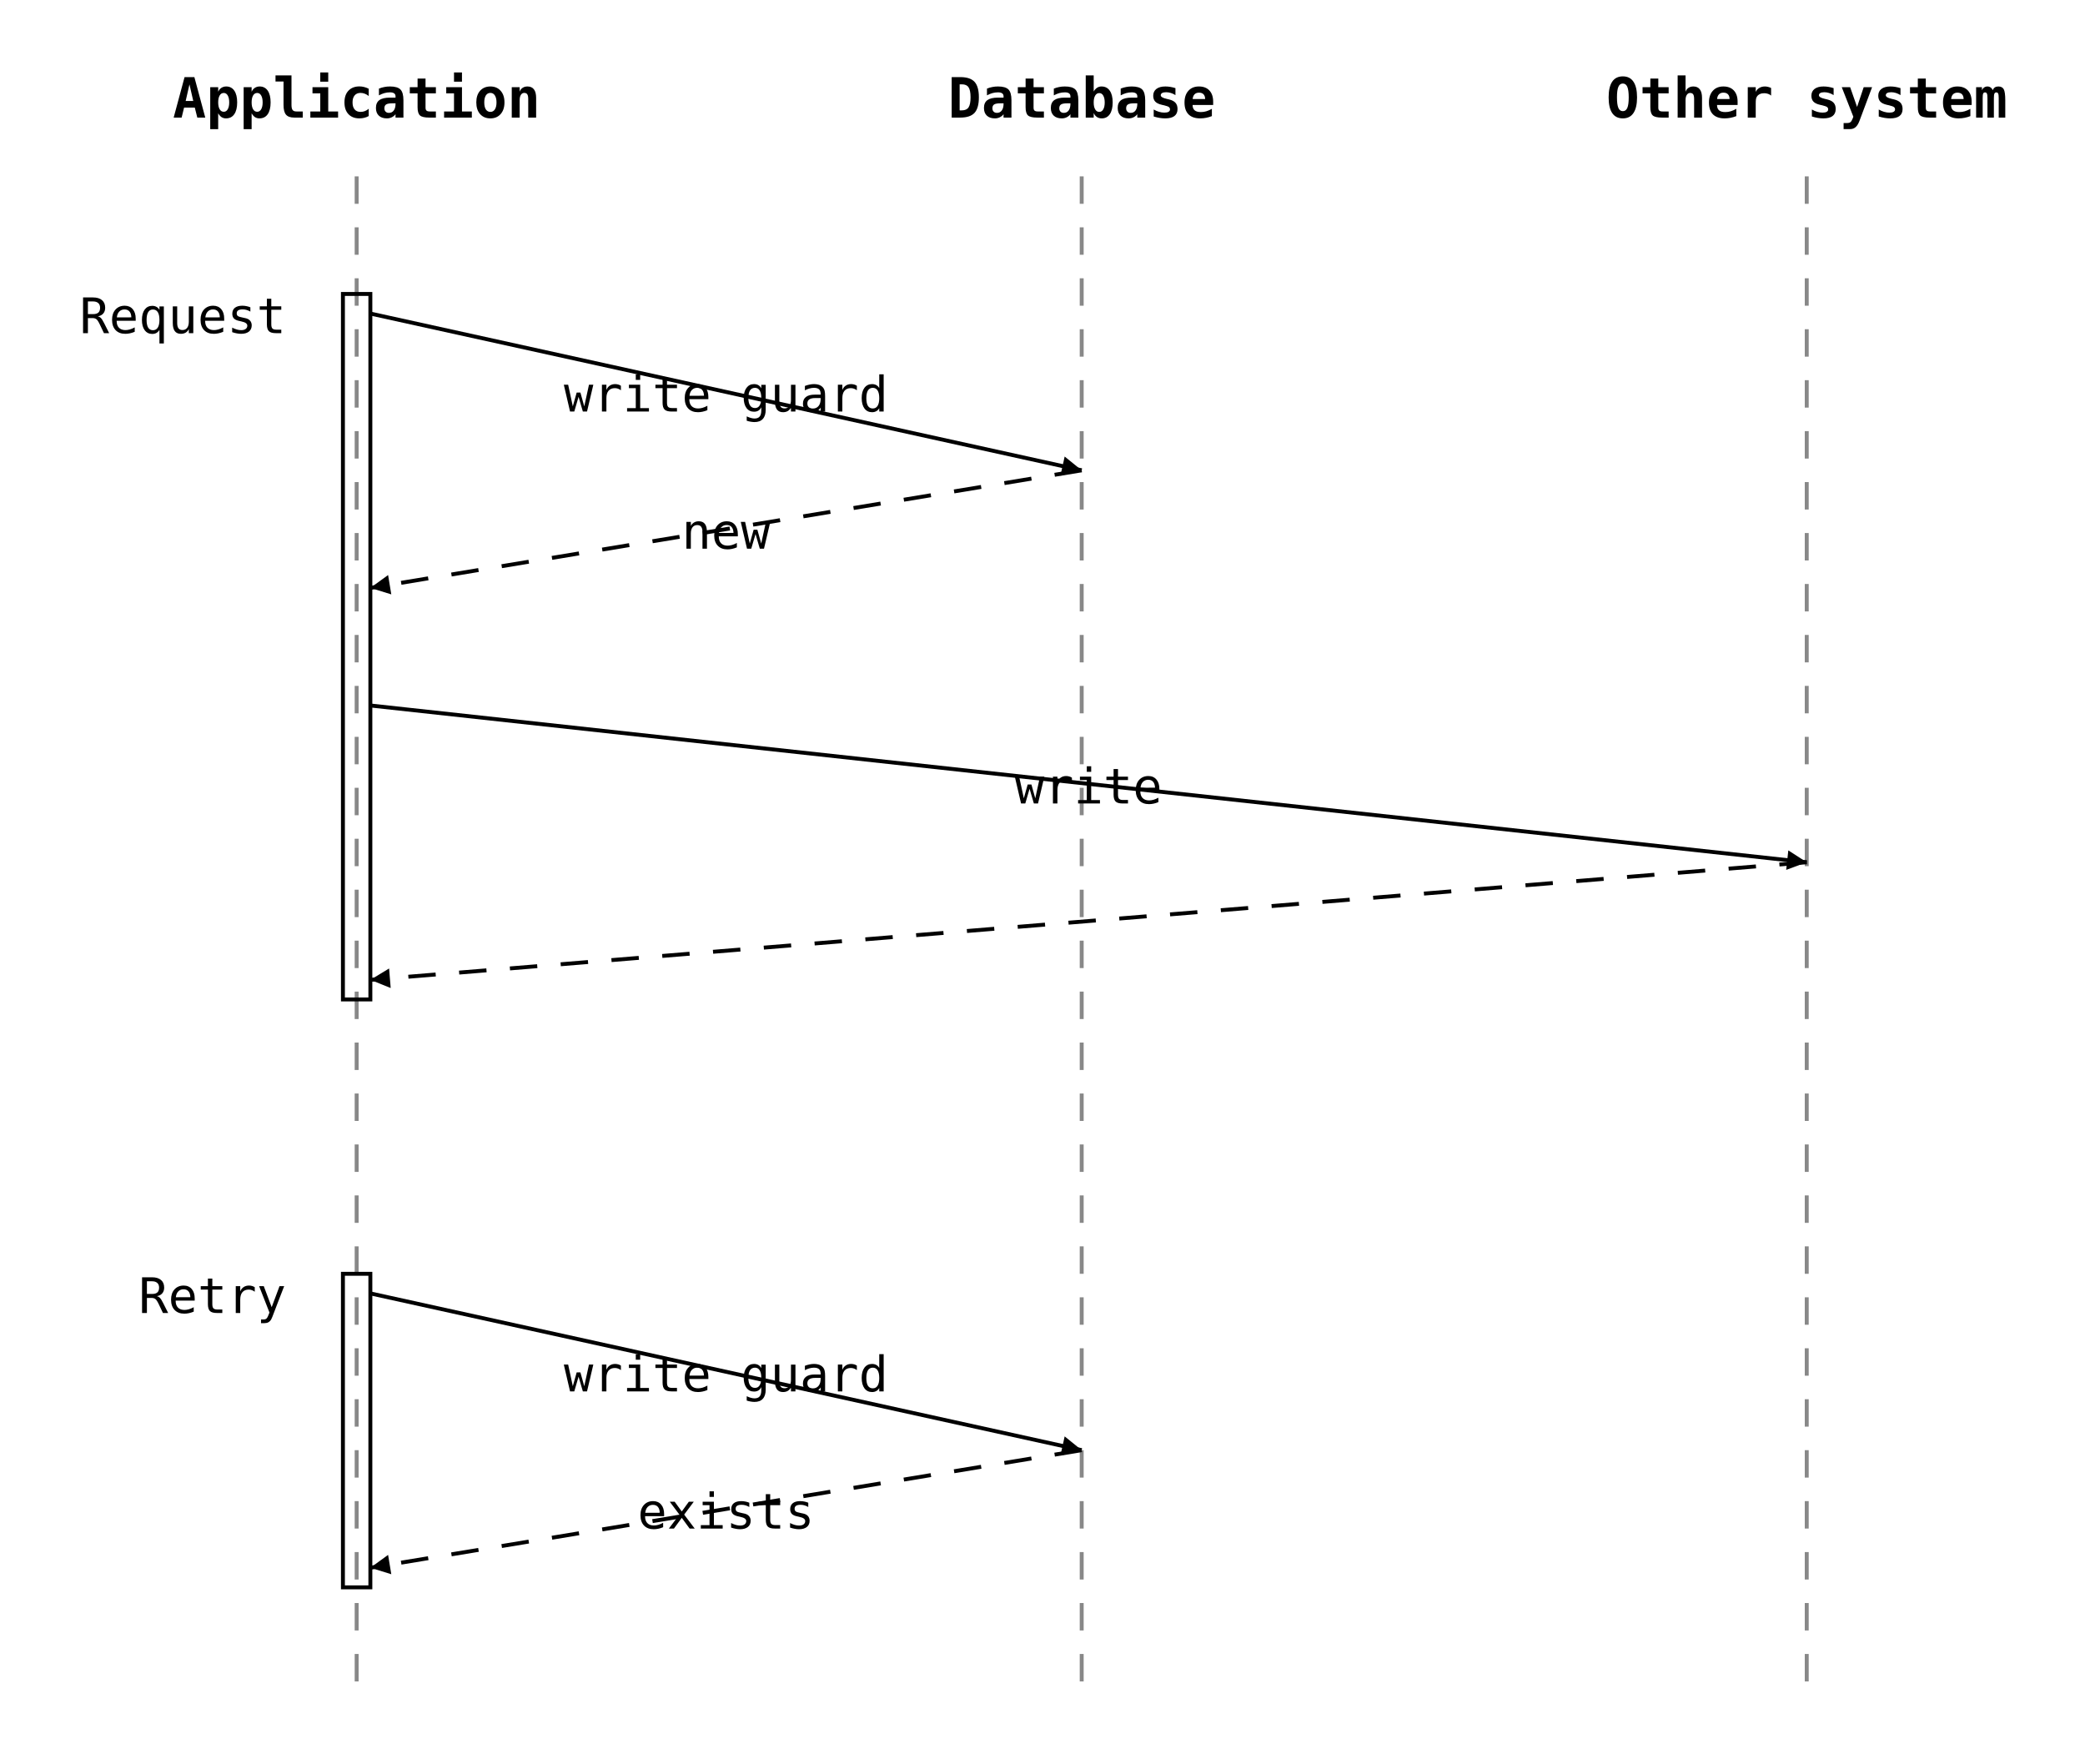
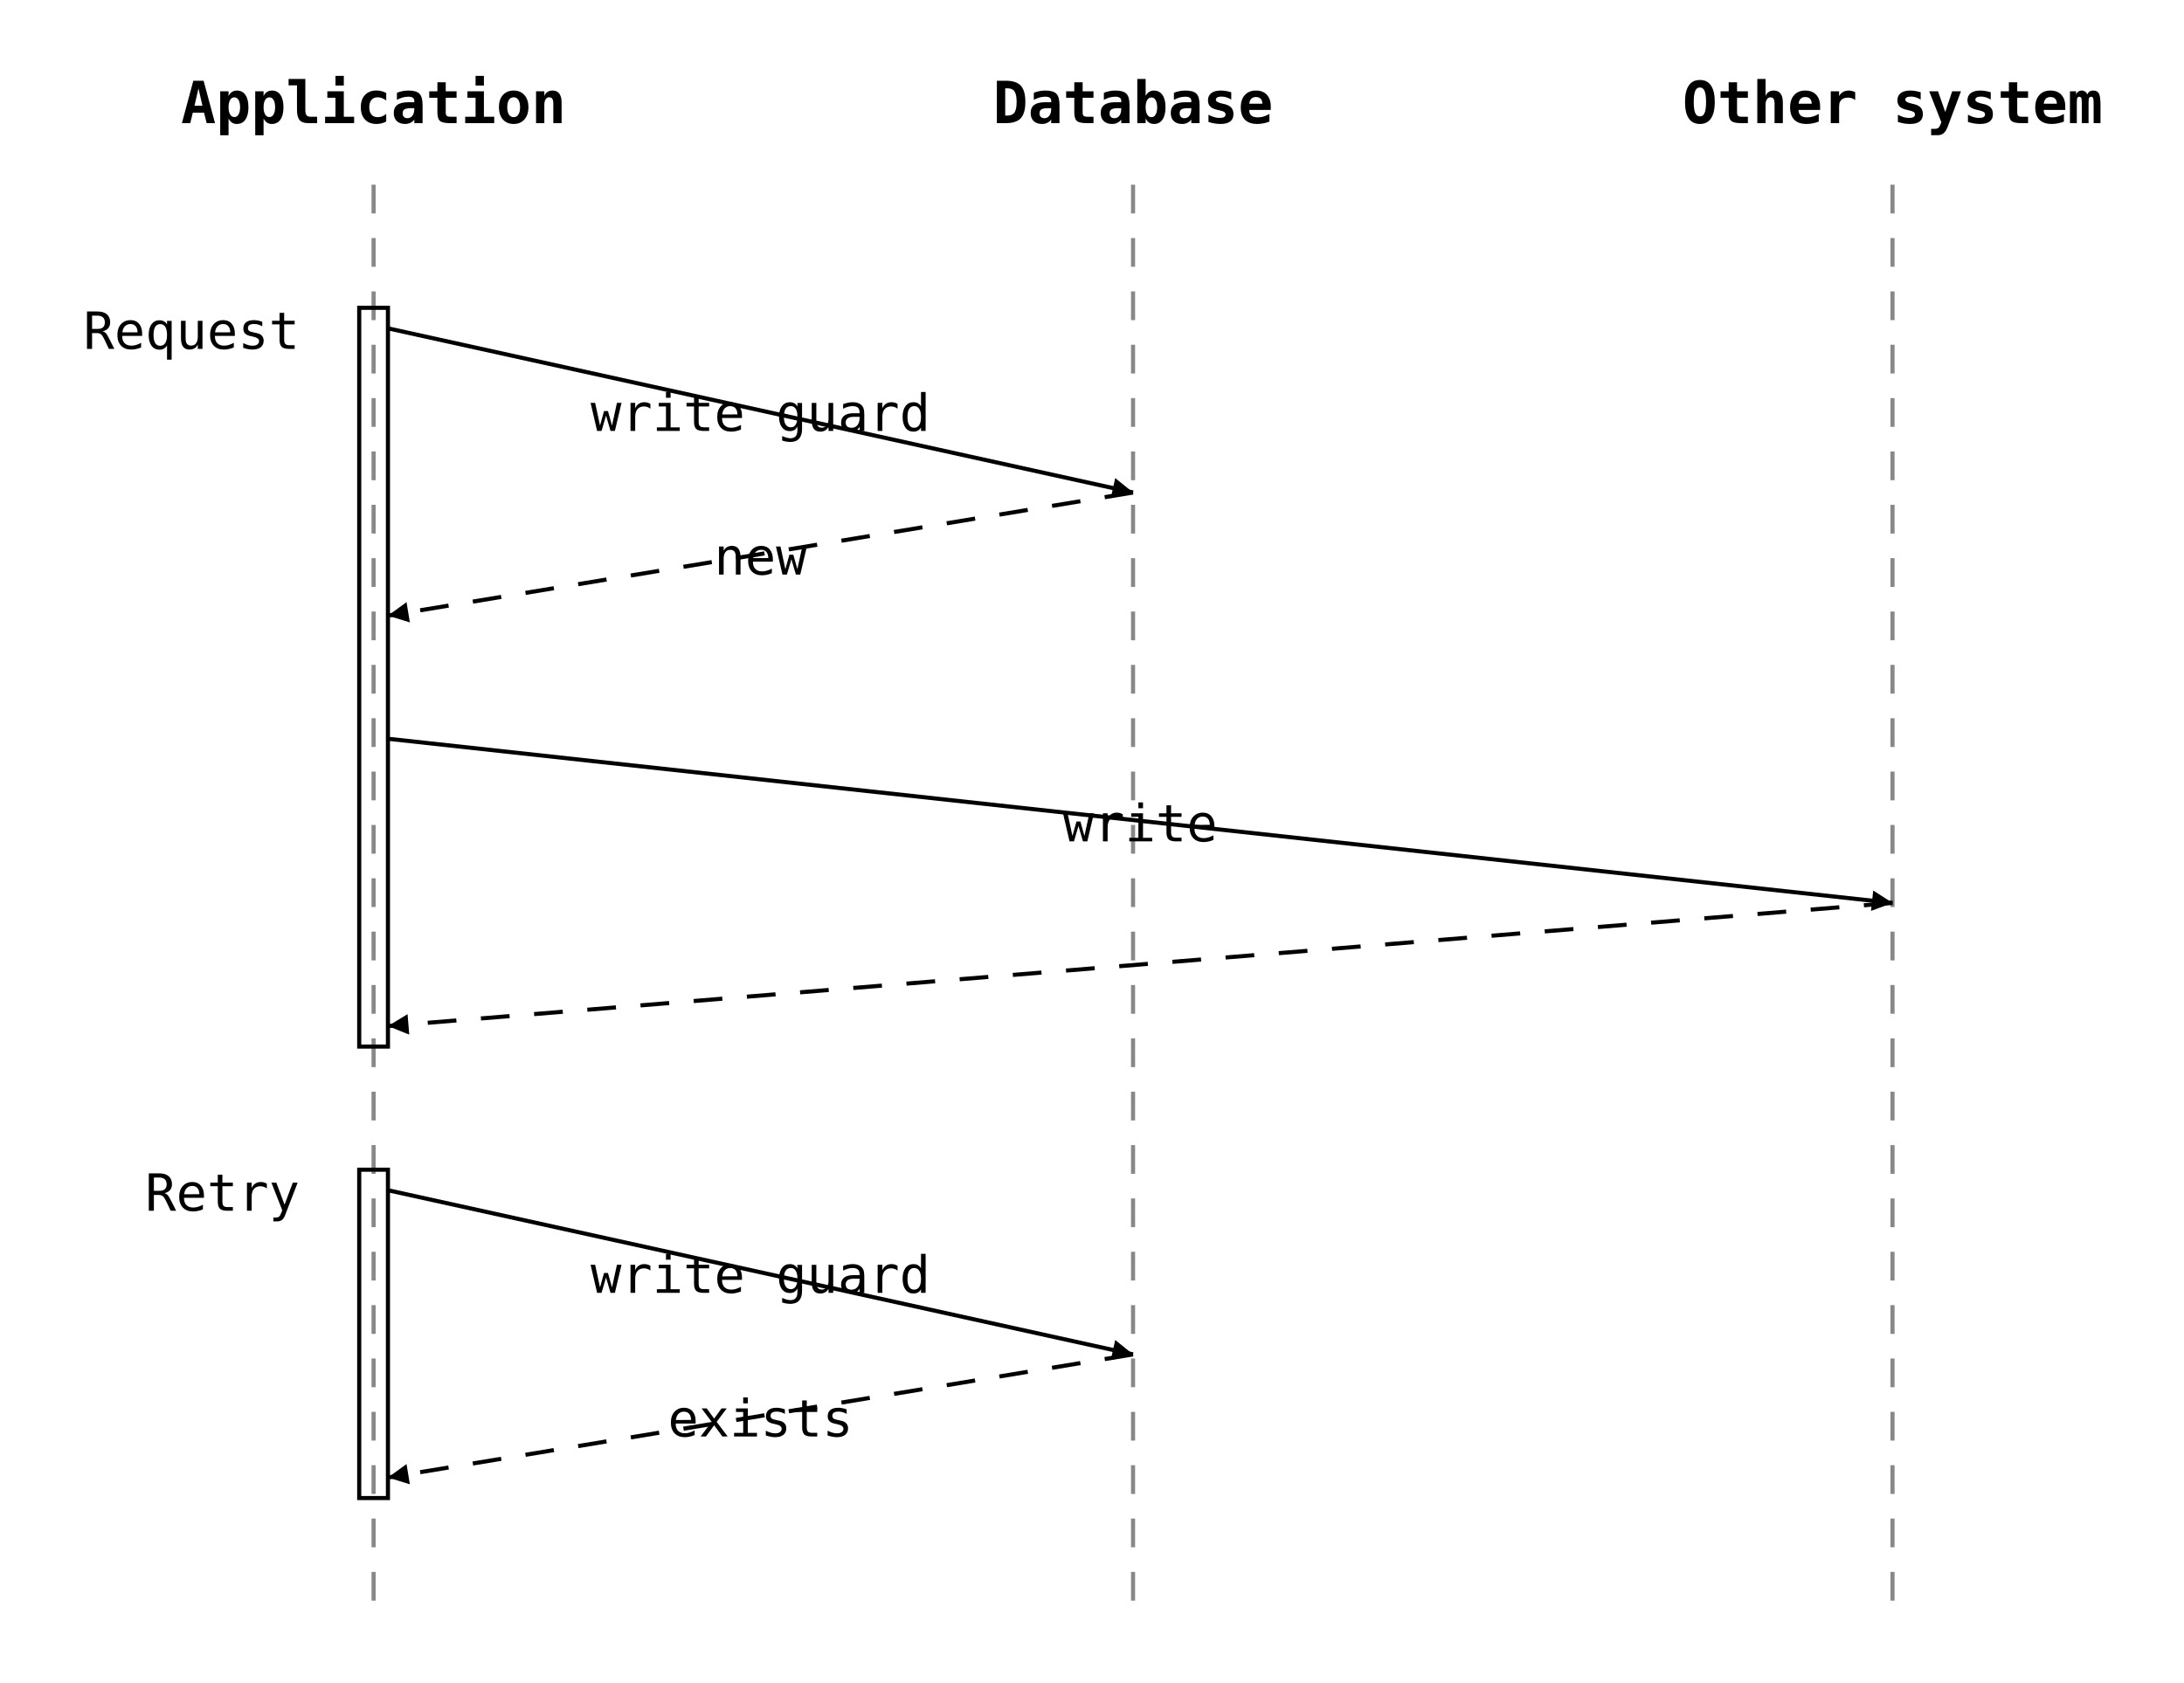
- <svg xmlns="http://www.w3.org/2000/svg" class="diagram" width="532" height="450" viewBox="0 0 532 450" font-family="monospace" font-size="12.5">
+ <svg xmlns="http://www.w3.org/2000/svg" class="diagram" width="532" height="410" viewBox="0 0 532 410" font-family="monospace" font-size="12.5">
  <defs>
    <marker id="write-guard-arrow" viewBox="0 0 10 10" refX="10" refY="5" markerWidth="5" markerHeight="5" orient="auto-start-reverse">
      <path class="d-arrowhead" d="M0,0 L10,5 L0,10 z" fill="currentColor" />
    </marker>
  </defs>
  <text class="d-heading" x="91" y="30" text-anchor="middle" fill="currentColor" font-size="14.17" font-weight="bold">Application</text>
  <text class="d-heading" x="276" y="30" text-anchor="middle" fill="currentColor" font-size="14.17" font-weight="bold">Database</text>
  <text class="d-heading" x="461" y="30" text-anchor="middle" fill="currentColor" font-size="14.17" font-weight="bold">Other system</text>
-   <path class="d-line d-thin d-dashed d-muted" d="M91,45 V430 M276,45 V430 M461,45 V430" fill="none" stroke="currentColor" stroke-dasharray="7 6" color="#888888" />
-   <path class="d-line d-dotted d-muted" d="M20,290 H512" stroke-dasharray="0 7" stroke-linecap="round" color="#888888" />
+   <path class="d-line d-thin d-dashed d-muted" d="M91,45 V390 M276,45 V390 M461,45 V390" fill="none" stroke="currentColor" stroke-dasharray="7 6" color="#888888" />
+   <path class="d-line d-dotted d-muted" d="M20,270 H512" stroke-dasharray="0 7" stroke-linecap="round" color="#888888" />
  <rect class="d-shape d-thin d-knockout" x="87.5" y="75" width="7" height="180" fill="none" stroke="currentColor" />
-   <rect class="d-shape d-thin d-knockout" x="87.5" y="325" width="7" height="80" fill="none" stroke="currentColor" />
+   <rect class="d-shape d-thin d-knockout" x="87.5" y="285" width="7" height="80" fill="none" stroke="currentColor" />
  <text x="73" y="85" text-anchor="end" fill="currentColor">Request</text>
  <path class="d-line" d="M94.5,80 L276,120" fill="none" stroke="currentColor" marker-end="url(#write-guard-arrow)" />
  <rect class="d-knockout" x="140" y="92" width="90.5" height="18" fill="none" />
  <text x="185.25" y="105" text-anchor="middle" fill="currentColor">write guard</text>
  <path class="d-line d-dashed" d="M276,120 L94.5,150" fill="none" stroke="currentColor" marker-end="url(#write-guard-arrow)" stroke-dasharray="7 6" />
  <rect class="d-knockout" x="170" y="127" width="30.5" height="18" fill="none" />
  <text x="185.25" y="140" text-anchor="middle" fill="currentColor">new</text>
  <path class="d-line" d="M94.5,180 L461,220" fill="none" stroke="currentColor" marker-end="url(#write-guard-arrow)" />
  <rect class="d-knockout" x="255" y="192" width="45.5" height="18" fill="none" />
  <text x="277.75" y="205" text-anchor="middle" fill="currentColor">write</text>
  <path class="d-line d-dashed" d="M461,220 L94.5,250" fill="none" stroke="currentColor" marker-end="url(#write-guard-arrow)" stroke-dasharray="7 6" />
-   <text x="73" y="335" text-anchor="end" fill="currentColor">Retry</text>
-   <path class="d-line" d="M94.5,330 L276,370" fill="none" stroke="currentColor" marker-end="url(#write-guard-arrow)" />
-   <rect class="d-knockout" x="140" y="342" width="90.5" height="18" fill="none" />
-   <text x="185.25" y="355" text-anchor="middle" fill="currentColor">write guard</text>
-   <path class="d-line d-dashed" d="M276,370 L94.5,400" fill="none" stroke="currentColor" marker-end="url(#write-guard-arrow)" stroke-dasharray="7 6" />
-   <rect class="d-knockout" x="158.75" y="377" width="53" height="18" fill="none" />
-   <text x="185.25" y="390" text-anchor="middle" fill="currentColor">exists</text>
+   <text x="73" y="295" text-anchor="end" fill="currentColor">Retry</text>
+   <path class="d-line" d="M94.5,290 L276,330" fill="none" stroke="currentColor" marker-end="url(#write-guard-arrow)" />
+   <rect class="d-knockout" x="140" y="302" width="90.5" height="18" fill="none" />
+   <text x="185.25" y="315" text-anchor="middle" fill="currentColor">write guard</text>
+   <path class="d-line d-dashed" d="M276,330 L94.5,360" fill="none" stroke="currentColor" marker-end="url(#write-guard-arrow)" stroke-dasharray="7 6" />
+   <rect class="d-knockout" x="158.75" y="337" width="53" height="18" fill="none" />
+   <text x="185.25" y="350" text-anchor="middle" fill="currentColor">exists</text>
</svg>
